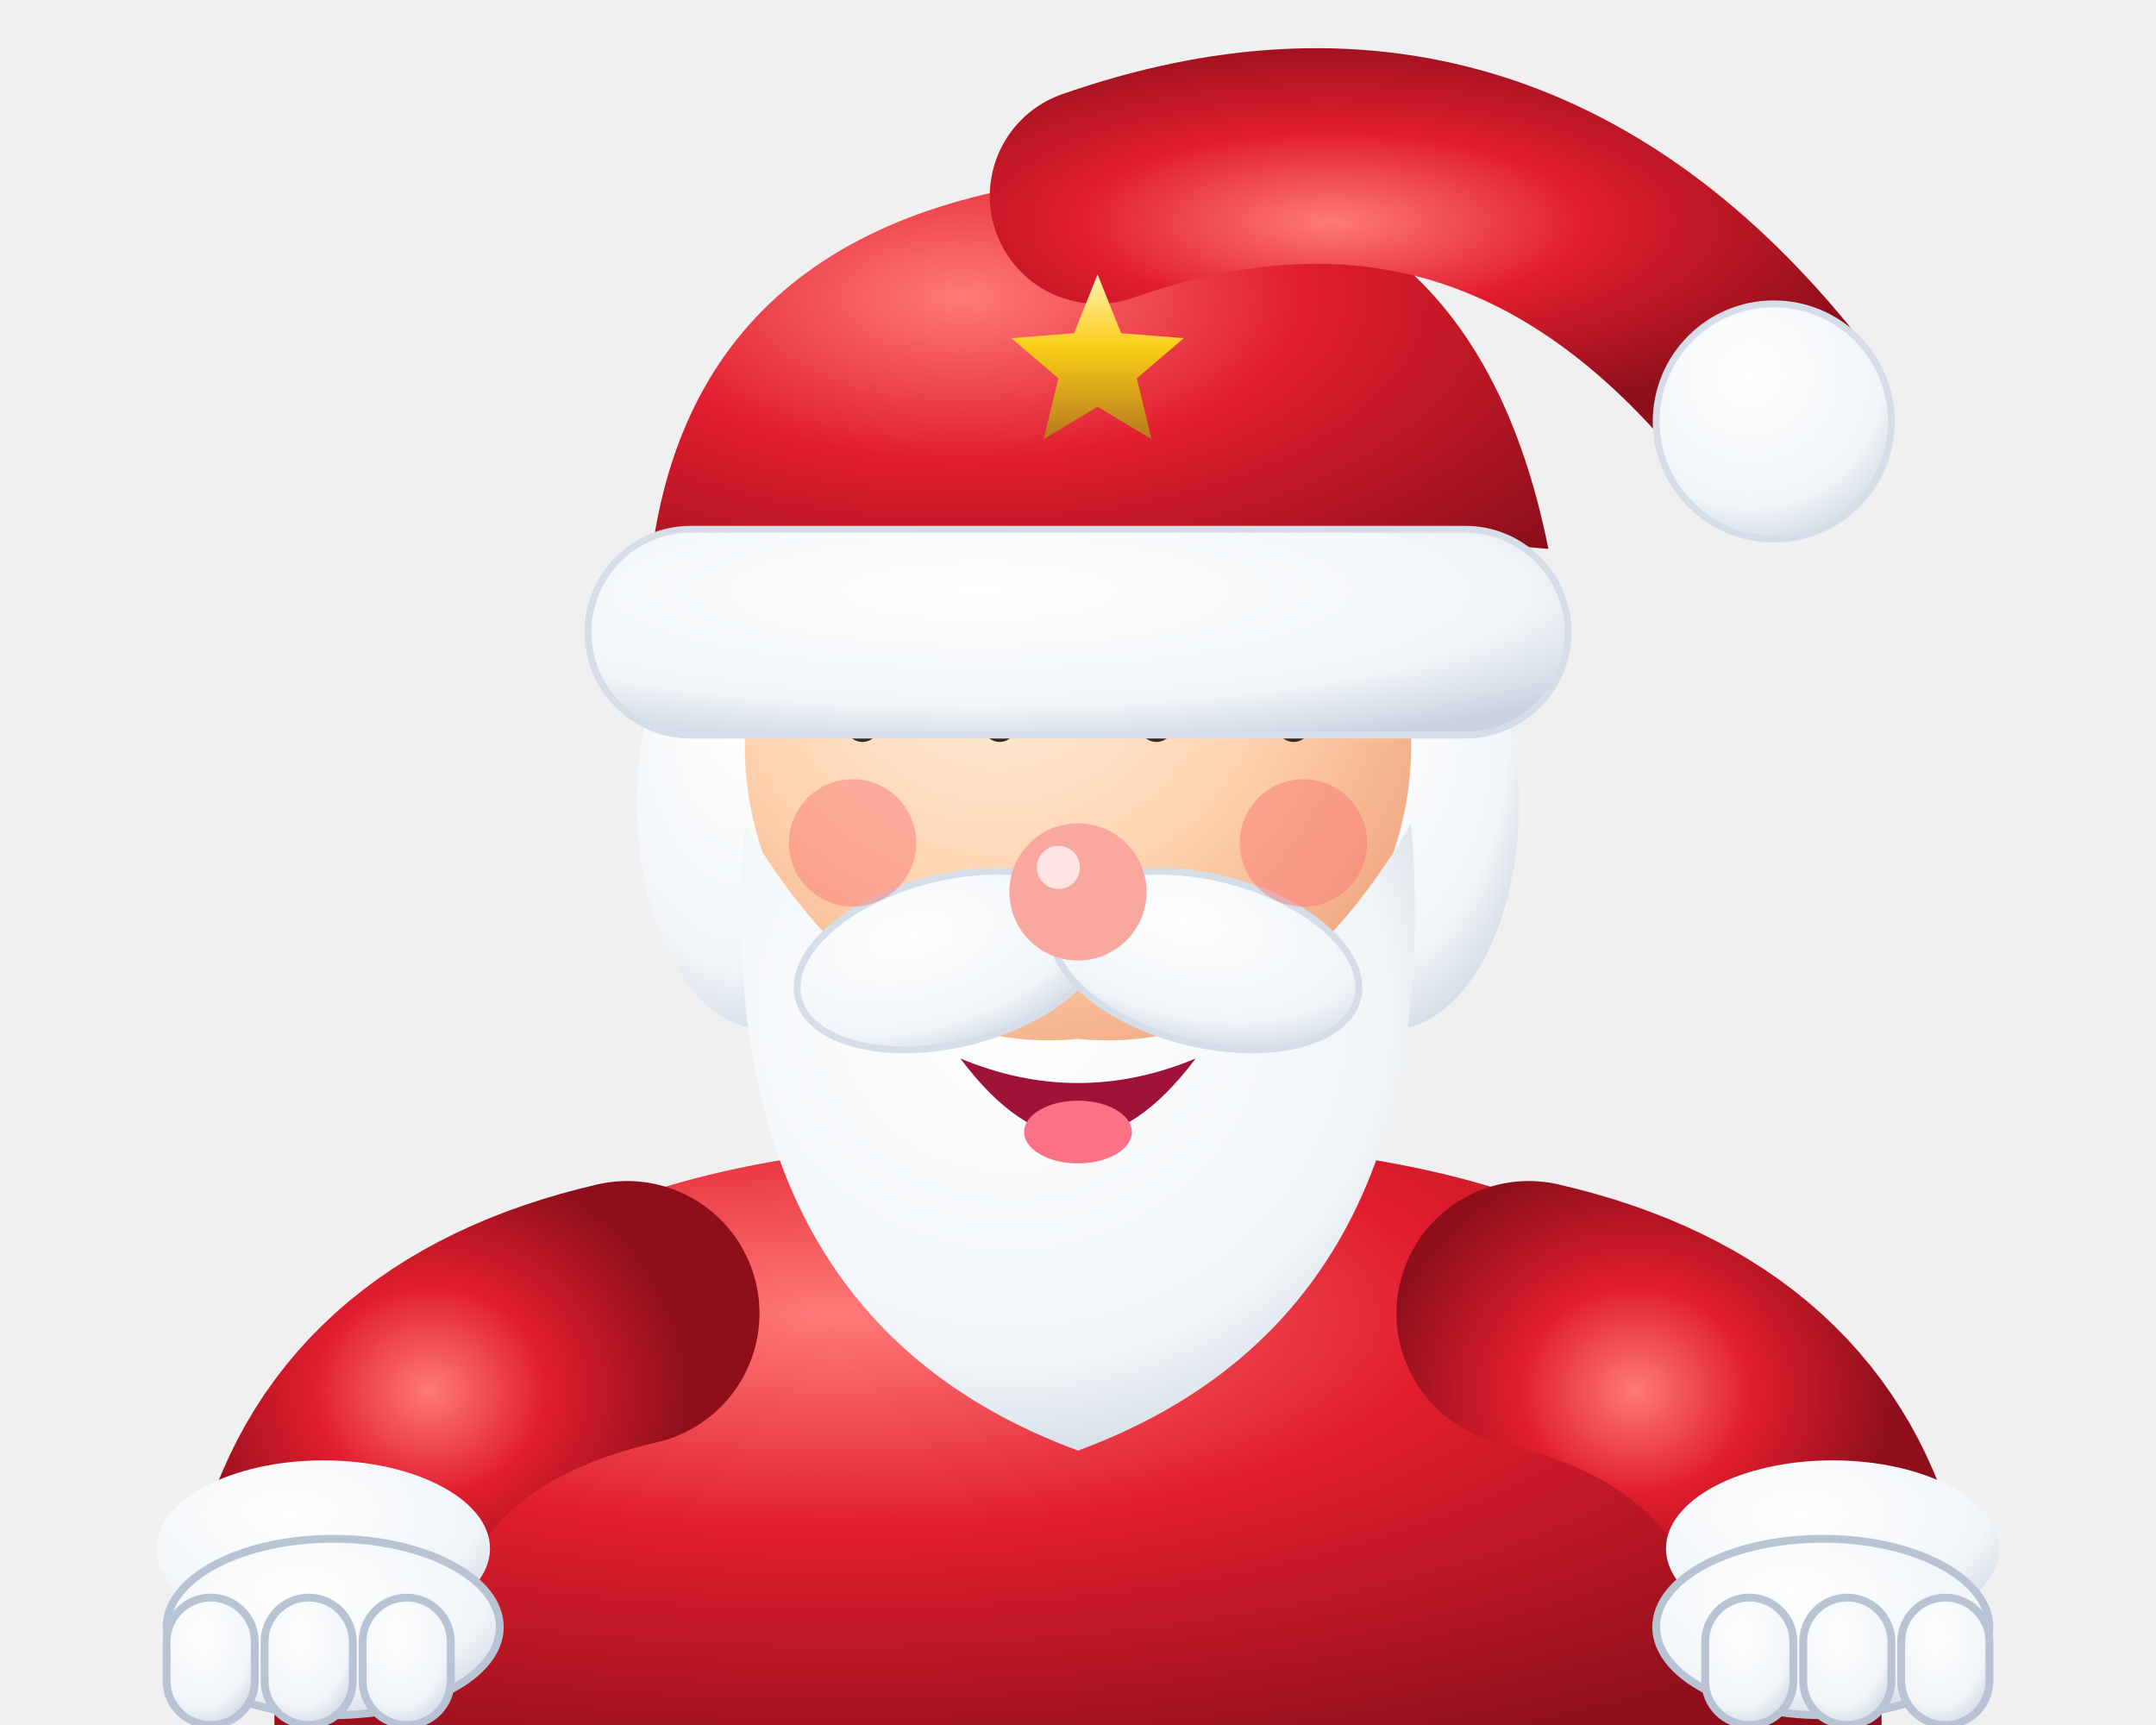
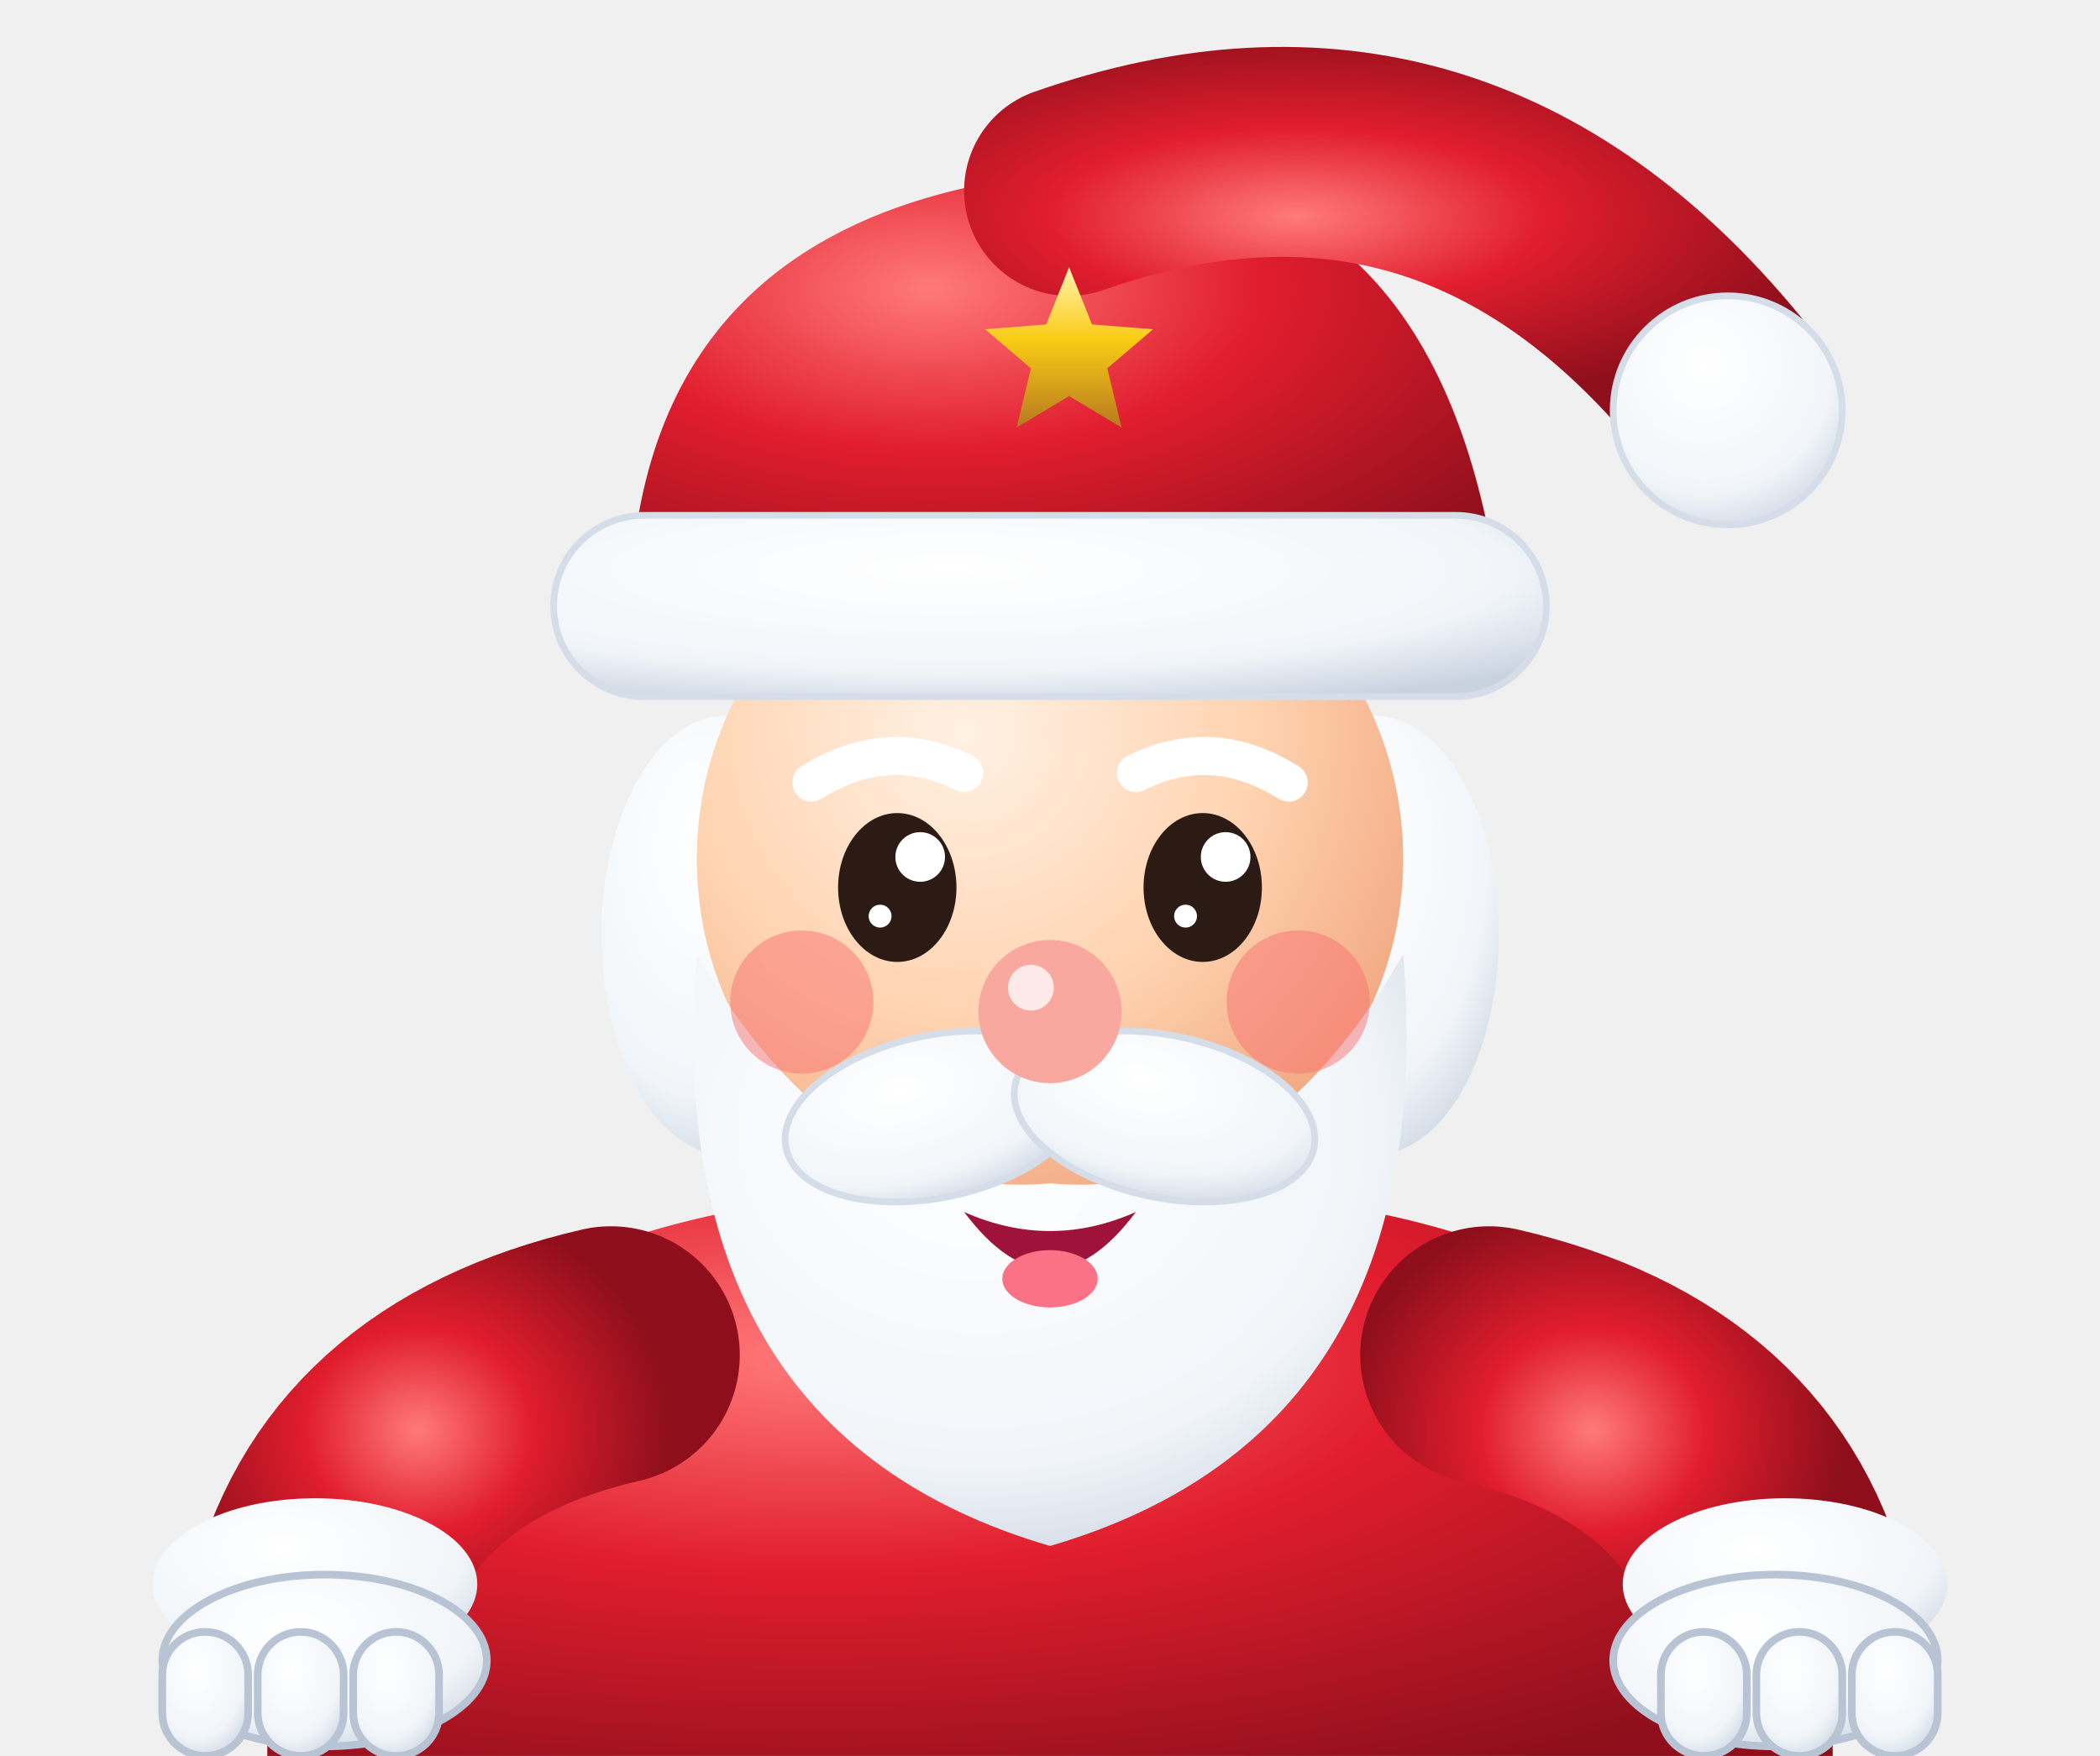
- <svg xmlns="http://www.w3.org/2000/svg" width="220" height="176" viewBox="0 0 220 176">
+ <svg xmlns="http://www.w3.org/2000/svg" width="220" height="184" viewBox="0 0 220 184">
  <defs>
    <radialGradient id="skin" cx="38%" cy="32%" r="75%">
      <stop offset="0" stop-color="#FFF1E4" />
      <stop offset=".55" stop-color="#FFD3B0" />
      <stop offset="1" stop-color="#EFA37C" />
    </radialGradient>
    <radialGradient id="red" cx="35%" cy="28%" r="85%">
      <stop offset="0" stop-color="#FF7A7A" />
      <stop offset=".45" stop-color="#E11D2E" />
      <stop offset="1" stop-color="#8E0F1B" />
    </radialGradient>
    <radialGradient id="fur" cx="40%" cy="30%" r="80%">
      <stop offset="0" stop-color="#FFFFFF" />
      <stop offset=".7" stop-color="#F1F5F9" />
      <stop offset="1" stop-color="#C9D3E0" />
    </radialGradient>
    <linearGradient id="gold" x1="0" y1="0" x2="0" y2="1">
      <stop offset="0" stop-color="#FFF3B0" />
      <stop offset=".45" stop-color="#FACC15" />
      <stop offset="1" stop-color="#B7791F" />
    </linearGradient>
  </defs>
-   <path d="M28 176 Q28 126 82 118 L138 118 Q192 126 192 176 Z" fill="url(#red)" />
-   <path d="M64 134 Q38 140 33 162" stroke="url(#red)" stroke-width="27" stroke-linecap="round" fill="none" />
-   <path d="M156 134 Q182 140 187 162" stroke="url(#red)" stroke-width="27" stroke-linecap="round" fill="none" />
-   <ellipse cx="33" cy="158" rx="17" ry="9" fill="url(#fur)" />
-   <ellipse cx="187" cy="158" rx="17" ry="9" fill="url(#fur)" />
-   <ellipse cx="34" cy="166" rx="17" ry="9" fill="url(#fur)" stroke="#B8C4D4" stroke-width=".8" />
-   <ellipse cx="186" cy="166" rx="17" ry="9" fill="url(#fur)" stroke="#B8C4D4" stroke-width=".8" />
-   <rect x="17" y="163" width="9" height="13" rx="4.5" fill="url(#fur)" stroke="#B8C4D4" stroke-width=".8" />
-   <rect x="27" y="163" width="9" height="13" rx="4.5" fill="url(#fur)" stroke="#B8C4D4" stroke-width=".8" />
-   <rect x="37" y="163" width="9" height="13" rx="4.5" fill="url(#fur)" stroke="#B8C4D4" stroke-width=".8" />
-   <rect x="174" y="163" width="9" height="13" rx="4.5" fill="url(#fur)" stroke="#B8C4D4" stroke-width=".8" />
-   <rect x="184" y="163" width="9" height="13" rx="4.5" fill="url(#fur)" stroke="#B8C4D4" stroke-width=".8" />
-   <rect x="194" y="163" width="9" height="13" rx="4.5" fill="url(#fur)" stroke="#B8C4D4" stroke-width=".8" />
-   <ellipse cx="78" cy="82" rx="13" ry="23" fill="url(#fur)" />
-   <ellipse cx="142" cy="82" rx="13" ry="23" fill="url(#fur)" />
-   <circle cx="110" cy="76" r="34" fill="url(#skin)" />
-   <path d="M76 84 Q72 134 110 148 Q148 134 144 84 Q130 108 110 106 Q90 108 76 84Z" fill="url(#fur)" />
-   <ellipse cx="97" cy="98" rx="16" ry="8.5" transform="rotate(-14 97 98)" fill="url(#fur)" stroke="#D5DDE8" stroke-width=".7" />
-   <ellipse cx="123" cy="98" rx="16" ry="8.5" transform="rotate(14 123 98)" fill="url(#fur)" stroke="#D5DDE8" stroke-width=".7" />
-   <circle cx="110" cy="91" r="7" fill="#F9A8A0" />
-   <circle cx="108" cy="88.5" r="2.2" fill="#fff" opacity=".7" />
-   <path d="M88 74 Q95 65 102 74" stroke="#3B2A20" stroke-width="3.4" fill="none" stroke-linecap="round" />
-   <path d="M118 74 Q125 65 132 74" stroke="#3B2A20" stroke-width="3.4" fill="none" stroke-linecap="round" />
-   <path d="M86 64 Q95 58 103 63" stroke="#fff" stroke-width="4.5" fill="none" stroke-linecap="round" />
-   <path d="M117 63 Q125 58 134 64" stroke="#fff" stroke-width="4.5" fill="none" stroke-linecap="round" />
-   <circle cx="87" cy="86" r="6.5" fill="#F87171" opacity=".45" />
-   <circle cx="133" cy="86" r="6.5" fill="#F87171" opacity=".45" />
-   <path d="M98 108 Q110 124 122 108 Q110 113 98 108Z" fill="#9F1239" />
-   <ellipse cx="110" cy="115.5" rx="5.5" ry="3.2" fill="#FB7185" />
-   <path d="M66 62 Q68 22 112 18 Q150 16 158 56 Q112 52 66 62Z" fill="url(#red)" />
-   <path d="M112 20 Q152 6 180 40" stroke="url(#red)" stroke-width="22" stroke-linecap="round" fill="none" />
-   <rect x="60" y="54" width="100" height="21" rx="10.5" fill="url(#fur)" stroke="#D5DDE8" stroke-width=".7" />
-   <circle cx="181" cy="43" r="12" fill="url(#fur)" stroke="#D5DDE8" stroke-width=".7" />
-   <polygon points="112,28 114.4,34 120.8,34.5 116,38.6 117.5,44.8 112,41.5 106.5,44.8 108,38.6 103.2,34.5 109.6,34" fill="url(#gold)" />
+   <g transform="translate(0 8)">
+     <path d="M28 176 Q28 126 82 118 L138 118 Q192 126 192 176 Z" fill="url(#red)" />
+     <path d="M64 134 Q38 140 33 162" stroke="url(#red)" stroke-width="27" stroke-linecap="round" fill="none" />
+     <path d="M156 134 Q182 140 187 162" stroke="url(#red)" stroke-width="27" stroke-linecap="round" fill="none" />
+     <ellipse cx="33" cy="158" rx="17" ry="9" fill="url(#fur)" />
+     <ellipse cx="187" cy="158" rx="17" ry="9" fill="url(#fur)" />
+     <ellipse cx="34" cy="166" rx="17" ry="9" fill="url(#fur)" stroke="#B8C4D4" stroke-width=".8" />
+     <ellipse cx="186" cy="166" rx="17" ry="9" fill="url(#fur)" stroke="#B8C4D4" stroke-width=".8" />
+     <rect x="17" y="163" width="9" height="13" rx="4.5" fill="url(#fur)" stroke="#B8C4D4" stroke-width=".8" />
+     <rect x="27" y="163" width="9" height="13" rx="4.5" fill="url(#fur)" stroke="#B8C4D4" stroke-width=".8" />
+     <rect x="37" y="163" width="9" height="13" rx="4.5" fill="url(#fur)" stroke="#B8C4D4" stroke-width=".8" />
+     <rect x="174" y="163" width="9" height="13" rx="4.5" fill="url(#fur)" stroke="#B8C4D4" stroke-width=".8" />
+     <rect x="184" y="163" width="9" height="13" rx="4.5" fill="url(#fur)" stroke="#B8C4D4" stroke-width=".8" />
+     <rect x="194" y="163" width="9" height="13" rx="4.5" fill="url(#fur)" stroke="#B8C4D4" stroke-width=".8" />
+     <ellipse cx="76" cy="90" rx="13" ry="23" fill="url(#fur)" />
+     <ellipse cx="144" cy="90" rx="13" ry="23" fill="url(#fur)" />
+     <circle cx="110" cy="82" r="37" fill="url(#skin)" />
+     <path d="M73 92 Q69 142 110 154 Q151 142 147 92 Q132 118 110 116 Q88 118 73 92Z" fill="url(#fur)" />
+     <ellipse cx="98" cy="109" rx="16" ry="8.5" transform="rotate(-12 98 109)" fill="url(#fur)" stroke="#D5DDE8" stroke-width=".7" />
+     <ellipse cx="122" cy="109" rx="16" ry="8.5" transform="rotate(12 122 109)" fill="url(#fur)" stroke="#D5DDE8" stroke-width=".7" />
+     <circle cx="84" cy="97" r="7.5" fill="#F87171" opacity=".5" />
+     <circle cx="136" cy="97" r="7.5" fill="#F87171" opacity=".5" />
+     <ellipse cx="94" cy="85" rx="6.2" ry="7.8" fill="#2B1B14" />
+     <circle cx="96.4" cy="81.8" r="2.6" fill="#fff" />
+     <circle cx="92.2" cy="88" r="1.2" fill="#fff" />
+     <ellipse cx="126" cy="85" rx="6.2" ry="7.8" fill="#2B1B14" />
+     <circle cx="128.4" cy="81.8" r="2.6" fill="#fff" />
+     <circle cx="124.2" cy="88" r="1.2" fill="#fff" />
+     <path d="M85 74 Q93 69 101 73" stroke="#fff" stroke-width="4" fill="none" stroke-linecap="round" />
+     <path d="M119 73 Q127 69 135 74" stroke="#fff" stroke-width="4" fill="none" stroke-linecap="round" />
+     <circle cx="110" cy="98" r="7.5" fill="#F9A8A0" />
+     <circle cx="108" cy="95.5" r="2.4" fill="#fff" opacity=".75" />
+     <path d="M101 119 Q110 131 119 119 Q110 123 101 119Z" fill="#9F1239" />
+     <ellipse cx="110" cy="126" rx="5" ry="3" fill="#FB7185" />
+     <path d="M66 54 Q68 14 112 10 Q148 8 156 48 Q112 44 66 54Z" fill="url(#red)" />
+     <path d="M112 12 Q152 -2 180 32" stroke="url(#red)" stroke-width="22" stroke-linecap="round" fill="none" />
+     <rect x="58" y="46" width="104" height="19" rx="9.5" fill="url(#fur)" stroke="#D5DDE8" stroke-width=".7" />
+     <circle cx="181" cy="35" r="12" fill="url(#fur)" stroke="#D5DDE8" stroke-width=".7" />
+     <polygon points="112,20 114.4,26 120.8,26.5 116,30.6 117.5,36.8 112,33.5 106.5,36.8 108,30.6 103.2,26.5 109.6,26" fill="url(#gold)" />
+   </g>
</svg>
